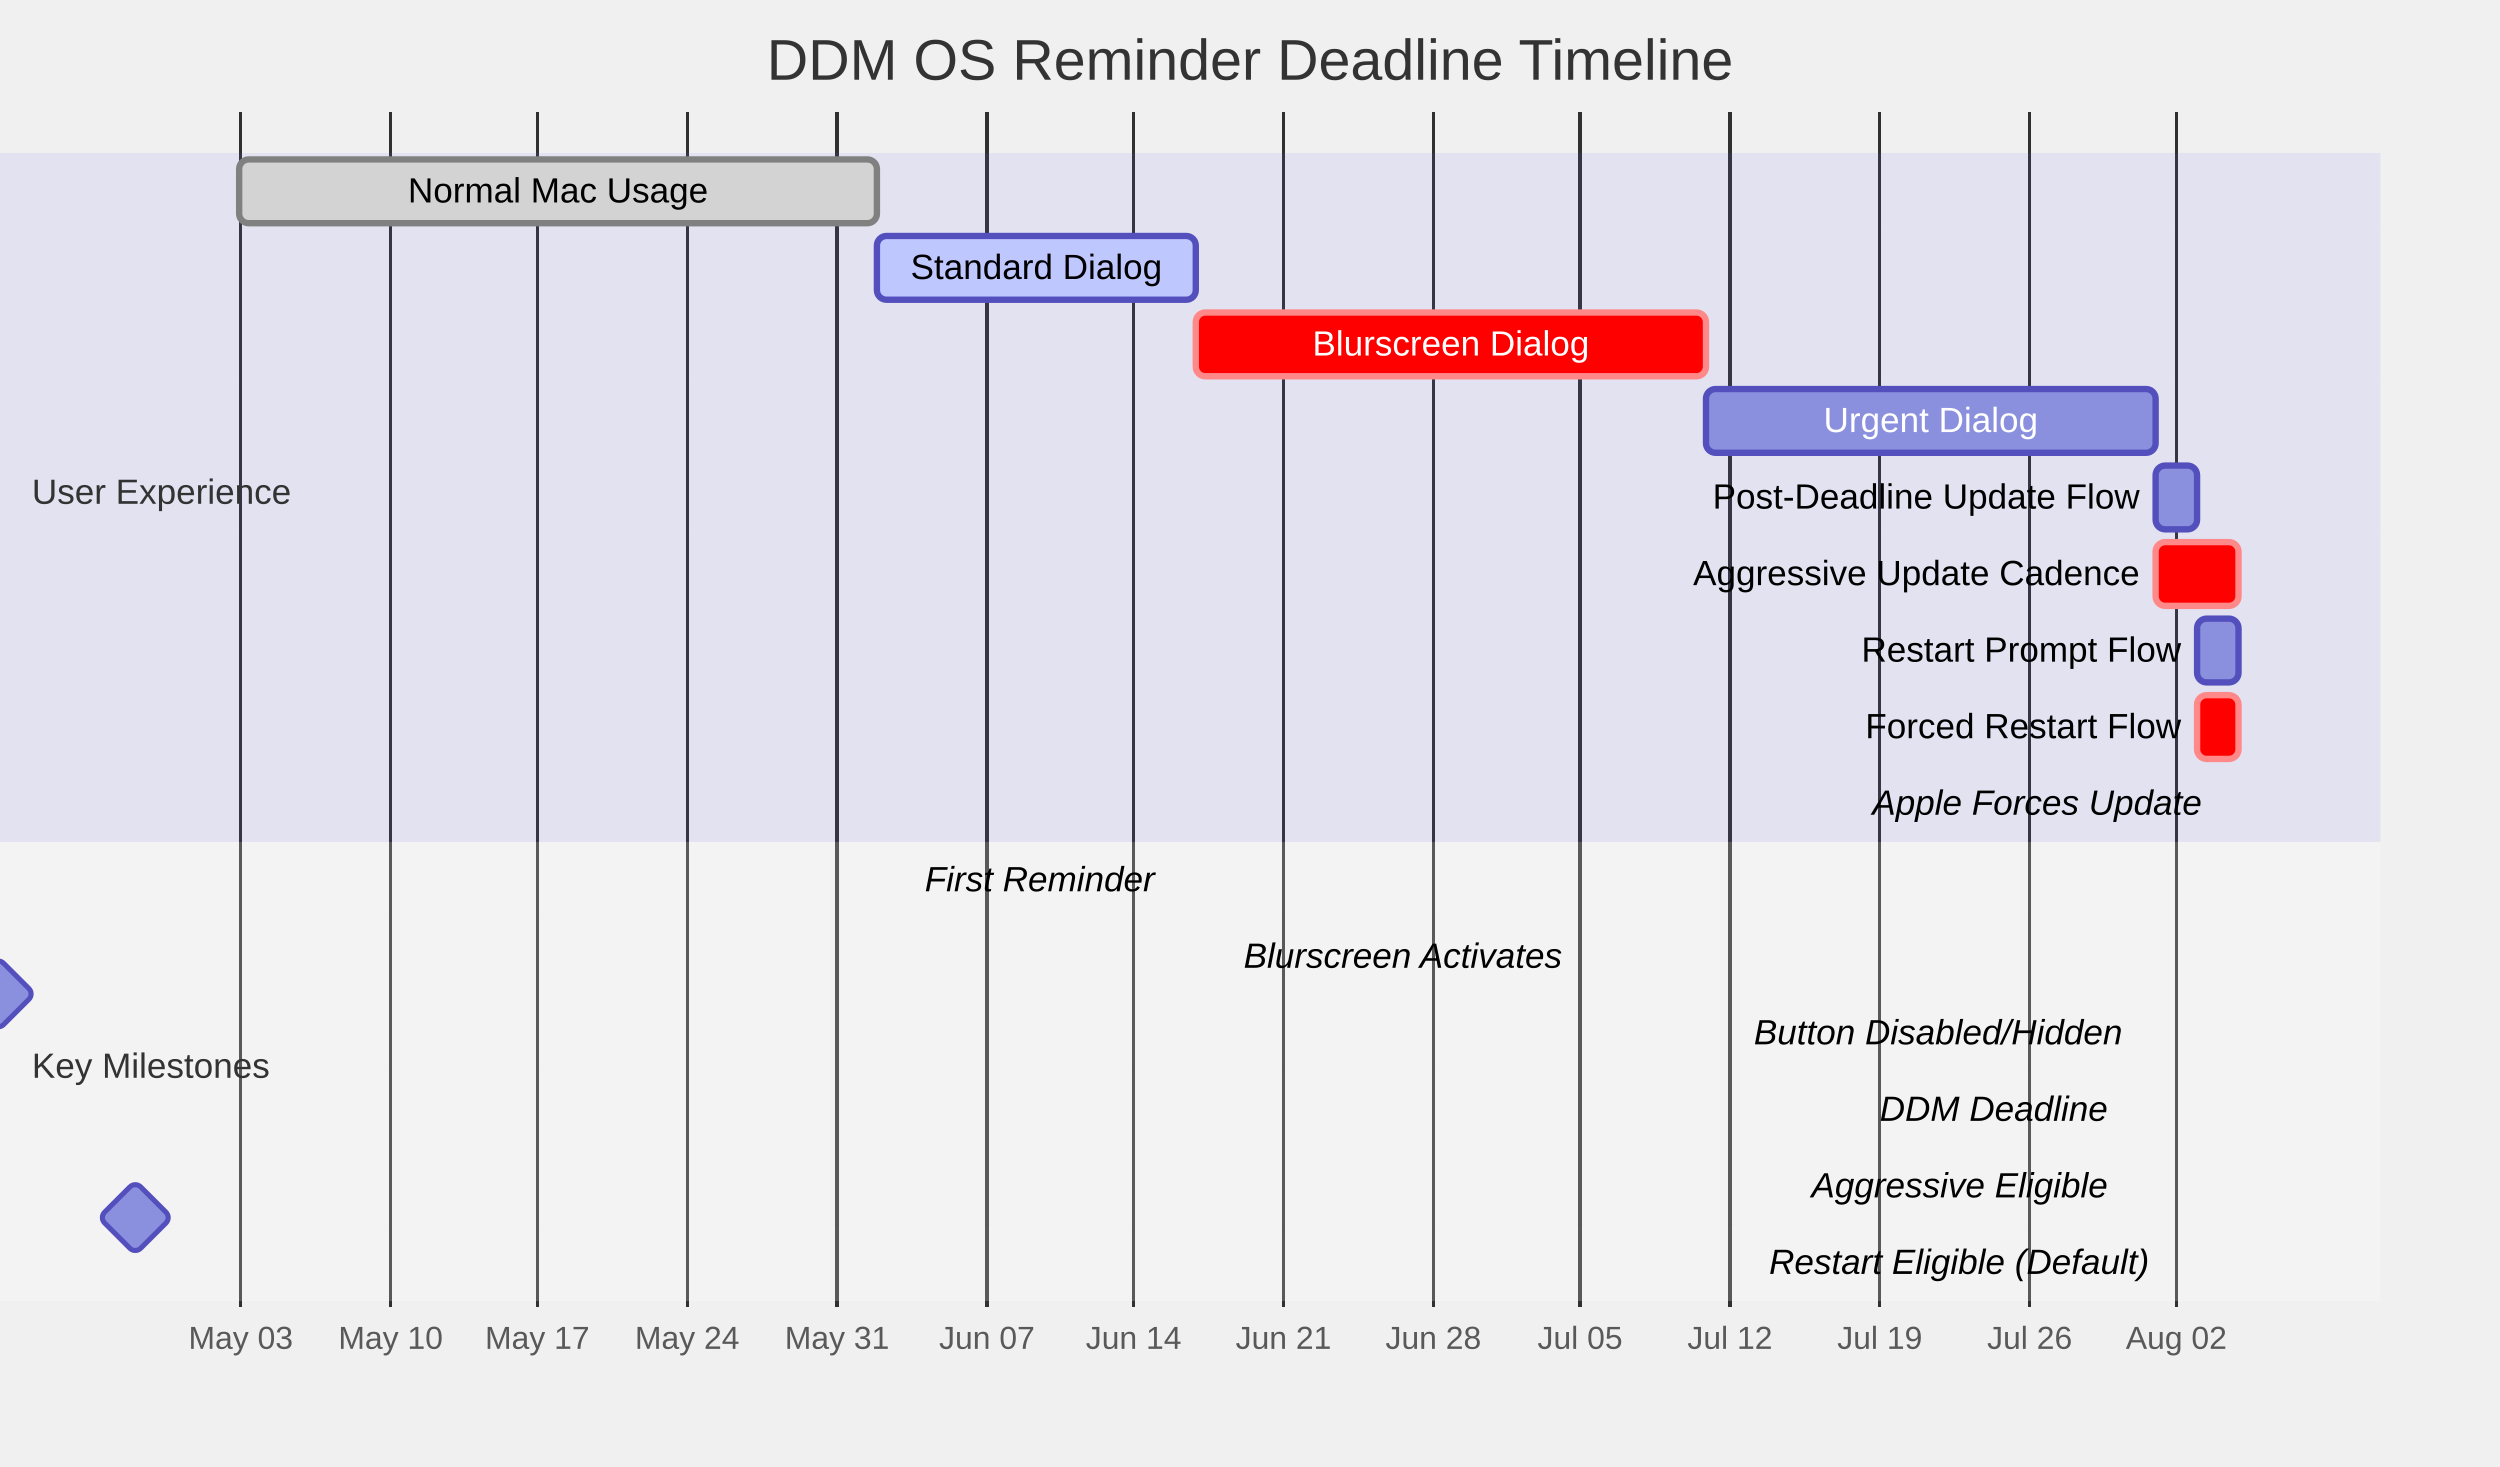
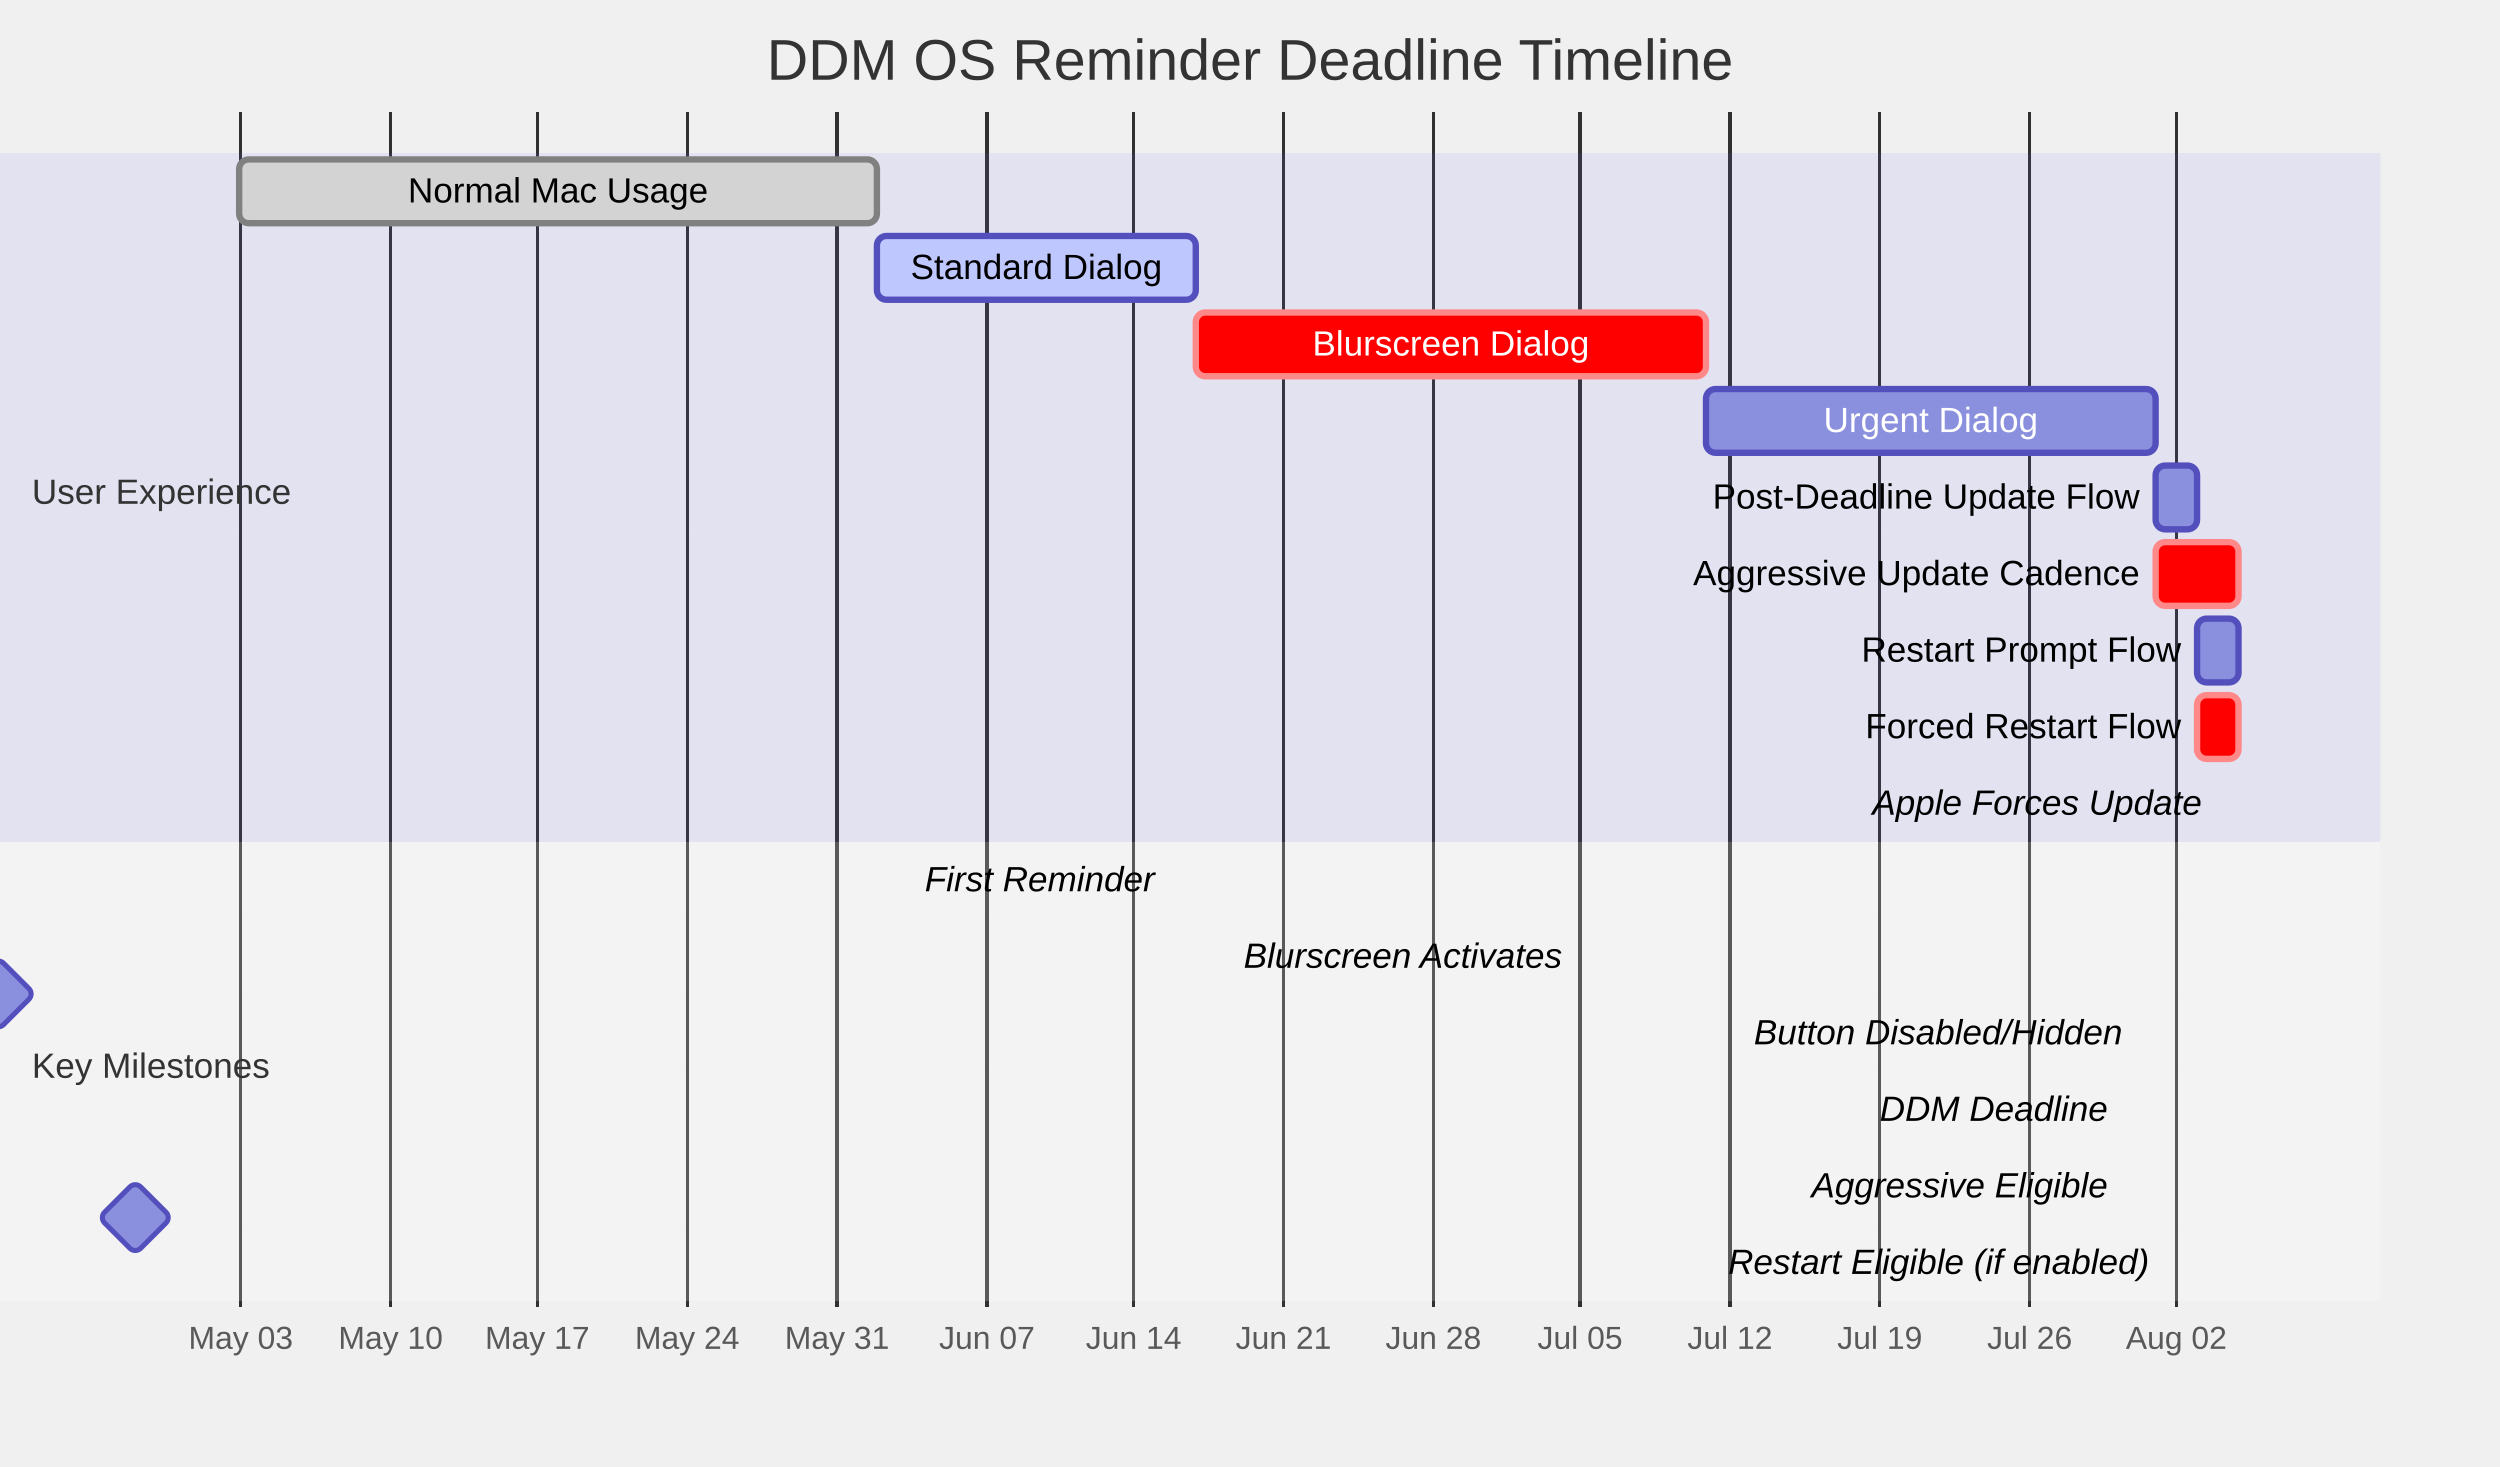
<svg xmlns="http://www.w3.org/2000/svg" id="my-svg" width="100%" viewBox="0 0 784 460" style="max-width: 784px; background-color: white;" role="graphics-document document" aria-roledescription="gantt">
  <style>#my-svg{font-family:"trebuchet ms",verdana,arial,sans-serif;font-size:16px;fill:#333;}@keyframes edge-animation-frame{from{stroke-dashoffset:0;}}@keyframes dash{to{stroke-dashoffset:0;}}#my-svg .edge-animation-slow{stroke-dasharray:9,5!important;stroke-dashoffset:900;animation:dash 50s linear infinite;stroke-linecap:round;}#my-svg .edge-animation-fast{stroke-dasharray:9,5!important;stroke-dashoffset:900;animation:dash 20s linear infinite;stroke-linecap:round;}#my-svg .error-icon{fill:#552222;}#my-svg .error-text{fill:#552222;stroke:#552222;}#my-svg .edge-thickness-normal{stroke-width:1px;}#my-svg .edge-thickness-thick{stroke-width:3.5px;}#my-svg .edge-pattern-solid{stroke-dasharray:0;}#my-svg .edge-thickness-invisible{stroke-width:0;fill:none;}#my-svg .edge-pattern-dashed{stroke-dasharray:3;}#my-svg .edge-pattern-dotted{stroke-dasharray:2;}#my-svg .marker{fill:#333333;stroke:#333333;}#my-svg .marker.cross{stroke:#333333;}#my-svg svg{font-family:"trebuchet ms",verdana,arial,sans-serif;font-size:16px;}#my-svg p{margin:0;}#my-svg .mermaid-main-font{font-family:"trebuchet ms",verdana,arial,sans-serif;}#my-svg .exclude-range{fill:#eeeeee;}#my-svg .section{stroke:none;opacity:0.2;}#my-svg .section0{fill:rgba(102, 102, 255, 0.49);}#my-svg .section2{fill:#fff400;}#my-svg .section1,#my-svg .section3{fill:white;opacity:0.2;}#my-svg .sectionTitle0{fill:#333;}#my-svg .sectionTitle1{fill:#333;}#my-svg .sectionTitle2{fill:#333;}#my-svg .sectionTitle3{fill:#333;}#my-svg .sectionTitle{text-anchor:start;font-family:"trebuchet ms",verdana,arial,sans-serif;}#my-svg .grid .tick{stroke:lightgrey;opacity:0.8;shape-rendering:crispEdges;}#my-svg .grid .tick text{font-family:"trebuchet ms",verdana,arial,sans-serif;fill:#333;}#my-svg .grid path{stroke-width:0;}#my-svg .today{fill:none;stroke:red;stroke-width:2px;}#my-svg .task{stroke-width:2;}#my-svg .taskText{text-anchor:middle;font-family:"trebuchet ms",verdana,arial,sans-serif;}#my-svg .taskTextOutsideRight{fill:black;text-anchor:start;font-family:"trebuchet ms",verdana,arial,sans-serif;}#my-svg .taskTextOutsideLeft{fill:black;text-anchor:end;}#my-svg .task.clickable{cursor:pointer;}#my-svg .taskText.clickable{cursor:pointer;fill:#003163!important;font-weight:bold;}#my-svg .taskTextOutsideLeft.clickable{cursor:pointer;fill:#003163!important;font-weight:bold;}#my-svg .taskTextOutsideRight.clickable{cursor:pointer;fill:#003163!important;font-weight:bold;}#my-svg .taskText0,#my-svg .taskText1,#my-svg .taskText2,#my-svg .taskText3{fill:white;}#my-svg .task0,#my-svg .task1,#my-svg .task2,#my-svg .task3{fill:#8a90dd;stroke:#534fbc;}#my-svg .taskTextOutside0,#my-svg .taskTextOutside2{fill:black;}#my-svg .taskTextOutside1,#my-svg .taskTextOutside3{fill:black;}#my-svg .active0,#my-svg .active1,#my-svg .active2,#my-svg .active3{fill:#bfc7ff;stroke:#534fbc;}#my-svg .activeText0,#my-svg .activeText1,#my-svg .activeText2,#my-svg .activeText3{fill:black!important;}#my-svg .done0,#my-svg .done1,#my-svg .done2,#my-svg .done3{stroke:grey;fill:lightgrey;stroke-width:2;}#my-svg .doneText0,#my-svg .doneText1,#my-svg .doneText2,#my-svg .doneText3{fill:black!important;}#my-svg .doneText0.taskTextOutsideLeft,#my-svg .doneText0.taskTextOutsideRight,#my-svg .doneText1.taskTextOutsideLeft,#my-svg .doneText1.taskTextOutsideRight,#my-svg .doneText2.taskTextOutsideLeft,#my-svg .doneText2.taskTextOutsideRight,#my-svg .doneText3.taskTextOutsideLeft,#my-svg .doneText3.taskTextOutsideRight{fill:black!important;}#my-svg .crit0,#my-svg .crit1,#my-svg .crit2,#my-svg .crit3{stroke:#ff8888;fill:red;stroke-width:2;}#my-svg .activeCrit0,#my-svg .activeCrit1,#my-svg .activeCrit2,#my-svg .activeCrit3{stroke:#ff8888;fill:#bfc7ff;stroke-width:2;}#my-svg .doneCrit0,#my-svg .doneCrit1,#my-svg .doneCrit2,#my-svg .doneCrit3{stroke:#ff8888;fill:lightgrey;stroke-width:2;cursor:pointer;shape-rendering:crispEdges;}#my-svg .milestone{transform:rotate(45deg) scale(0.8,0.8);}#my-svg .milestoneText{font-style:italic;}#my-svg .doneCritText0,#my-svg .doneCritText1,#my-svg .doneCritText2,#my-svg .doneCritText3{fill:black!important;}#my-svg .doneCritText0.taskTextOutsideLeft,#my-svg .doneCritText0.taskTextOutsideRight,#my-svg .doneCritText1.taskTextOutsideLeft,#my-svg .doneCritText1.taskTextOutsideRight,#my-svg .doneCritText2.taskTextOutsideLeft,#my-svg .doneCritText2.taskTextOutsideRight,#my-svg .doneCritText3.taskTextOutsideLeft,#my-svg .doneCritText3.taskTextOutsideRight{fill:black!important;}#my-svg .vert{stroke:navy;}#my-svg .vertText{font-size:15px;text-anchor:middle;fill:navy!important;}#my-svg .activeCritText0,#my-svg .activeCritText1,#my-svg .activeCritText2,#my-svg .activeCritText3{fill:black!important;}#my-svg .titleText{text-anchor:middle;font-size:18px;fill:#333;font-family:"trebuchet ms",verdana,arial,sans-serif;}#my-svg .node .neo-node{stroke:#9370DB;}#my-svg [data-look="neo"].node rect,#my-svg [data-look="neo"].cluster rect,#my-svg [data-look="neo"].node polygon{stroke:#9370DB;filter:drop-shadow(1px 2px 2px rgba(185, 185, 185, 1));}#my-svg [data-look="neo"].swimlane.cluster rect{filter:none;}#my-svg [data-look="neo"].node path{stroke:#9370DB;stroke-width:1px;}#my-svg [data-look="neo"].node .outer-path{filter:drop-shadow(1px 2px 2px rgba(185, 185, 185, 1));}#my-svg [data-look="neo"].node .neo-line path{stroke:#9370DB;filter:none;}#my-svg [data-look="neo"].node circle{stroke:#9370DB;filter:drop-shadow(1px 2px 2px rgba(185, 185, 185, 1));}#my-svg [data-look="neo"].node circle .state-start{fill:#000000;}#my-svg [data-look="neo"].icon-shape .icon{fill:#9370DB;filter:drop-shadow(1px 2px 2px rgba(185, 185, 185, 1));}#my-svg [data-look="neo"].icon-shape .icon-neo path{stroke:#9370DB;filter:drop-shadow(1px 2px 2px rgba(185, 185, 185, 1));}#my-svg :root{--mermaid-font-family:"trebuchet ms",verdana,arial,sans-serif;}</style>
  <g />
  <g class="grid" transform="translate(75, 410)" fill="none" font-size="10" font-family="sans-serif" text-anchor="middle">
    <path class="domain" stroke="currentColor" d="M0.5,-375V0.5H634.5V-375" />
    <g class="tick" opacity="1" transform="translate(0.5,0)">
      <line stroke="currentColor" y2="-375" />
      <text fill="#000" y="3" dy="1em" stroke="none" font-size="10" style="text-anchor: middle;">May 03</text>
    </g>
    <g class="tick" opacity="1" transform="translate(47.5,0)">
      <line stroke="currentColor" y2="-375" />
      <text fill="#000" y="3" dy="1em" stroke="none" font-size="10" style="text-anchor: middle;">May 10</text>
    </g>
    <g class="tick" opacity="1" transform="translate(93.5,0)">
      <line stroke="currentColor" y2="-375" />
      <text fill="#000" y="3" dy="1em" stroke="none" font-size="10" style="text-anchor: middle;">May 17</text>
    </g>
    <g class="tick" opacity="1" transform="translate(140.5,0)">
      <line stroke="currentColor" y2="-375" />
      <text fill="#000" y="3" dy="1em" stroke="none" font-size="10" style="text-anchor: middle;">May 24</text>
    </g>
    <g class="tick" opacity="1" transform="translate(187.5,0)">
      <line stroke="currentColor" y2="-375" />
      <text fill="#000" y="3" dy="1em" stroke="none" font-size="10" style="text-anchor: middle;">May 31</text>
    </g>
    <g class="tick" opacity="1" transform="translate(234.5,0)">
      <line stroke="currentColor" y2="-375" />
      <text fill="#000" y="3" dy="1em" stroke="none" font-size="10" style="text-anchor: middle;">Jun 07</text>
    </g>
    <g class="tick" opacity="1" transform="translate(280.5,0)">
      <line stroke="currentColor" y2="-375" />
      <text fill="#000" y="3" dy="1em" stroke="none" font-size="10" style="text-anchor: middle;">Jun 14</text>
    </g>
    <g class="tick" opacity="1" transform="translate(327.5,0)">
      <line stroke="currentColor" y2="-375" />
      <text fill="#000" y="3" dy="1em" stroke="none" font-size="10" style="text-anchor: middle;">Jun 21</text>
    </g>
    <g class="tick" opacity="1" transform="translate(374.5,0)">
      <line stroke="currentColor" y2="-375" />
      <text fill="#000" y="3" dy="1em" stroke="none" font-size="10" style="text-anchor: middle;">Jun 28</text>
    </g>
    <g class="tick" opacity="1" transform="translate(420.5,0)">
      <line stroke="currentColor" y2="-375" />
      <text fill="#000" y="3" dy="1em" stroke="none" font-size="10" style="text-anchor: middle;">Jul 05</text>
    </g>
    <g class="tick" opacity="1" transform="translate(467.5,0)">
      <line stroke="currentColor" y2="-375" />
      <text fill="#000" y="3" dy="1em" stroke="none" font-size="10" style="text-anchor: middle;">Jul 12</text>
    </g>
    <g class="tick" opacity="1" transform="translate(514.5,0)">
      <line stroke="currentColor" y2="-375" />
      <text fill="#000" y="3" dy="1em" stroke="none" font-size="10" style="text-anchor: middle;">Jul 19</text>
    </g>
    <g class="tick" opacity="1" transform="translate(561.5,0)">
      <line stroke="currentColor" y2="-375" />
      <text fill="#000" y="3" dy="1em" stroke="none" font-size="10" style="text-anchor: middle;">Jul 26</text>
    </g>
    <g class="tick" opacity="1" transform="translate(607.5,0)">
      <line stroke="currentColor" y2="-375" />
      <text fill="#000" y="3" dy="1em" stroke="none" font-size="10" style="text-anchor: middle;">Aug 02</text>
    </g>
  </g>
  <g>
    <rect x="0" y="48" width="746.5" height="24" class="section section0" />
    <rect x="0" y="72" width="746.5" height="24" class="section section0" />
    <rect x="0" y="264" width="746.5" height="24" class="section section1" />
    <rect x="0" y="96" width="746.5" height="24" class="section section0" />
    <rect x="0" y="288" width="746.5" height="24" class="section section1" />
    <rect x="0" y="120" width="746.5" height="24" class="section section0" />
    <rect x="0" y="312" width="746.5" height="24" class="section section1" />
    <rect x="0" y="144" width="746.5" height="24" class="section section0" />
    <rect x="0" y="168" width="746.5" height="24" class="section section0" />
    <rect x="0" y="336" width="746.5" height="24" class="section section1" />
    <rect x="0" y="360" width="746.5" height="24" class="section section1" />
    <rect x="0" y="192" width="746.5" height="24" class="section section0" />
    <rect x="0" y="216" width="746.5" height="24" class="section section0" />
    <rect x="0" y="384" width="746.5" height="24" class="section section1" />
    <rect x="0" y="240" width="746.5" height="24" class="section section0" />
  </g>
  <g>
    <rect id="my-svg-normal" rx="3" ry="3" x="75" y="50" width="200" height="20" transform-origin="175px 60px" class="task done0" />
    <rect id="my-svg-standard" rx="3" ry="3" x="275" y="74" width="100" height="20" transform-origin="325px 84px" class="task active0" />
    <rect id="my-svg-m1" rx="3" ry="3" x="265" y="266" width="20" height="20" transform-origin="275px 276px" class="task milestone  task1" />
    <rect id="my-svg-blur" rx="3" ry="3" x="375" y="98" width="160" height="20" transform-origin="455px 108px" class="task crit0" />
    <rect id="my-svg-m2" rx="3" ry="3" x="365" y="290" width="20" height="20" transform-origin="375px 300px" class="task milestone  task1" />
    <rect id="my-svg-urgent" rx="3" ry="3" x="535" y="122" width="141" height="20" transform-origin="605.5px 132px" class="task task0" />
    <rect id="my-svg-m3" rx="3" ry="3" x="525" y="314" width="20" height="20" transform-origin="535px 324px" class="task milestone  task1" />
    <rect id="my-svg-postupdate" rx="3" ry="3" x="676" y="146" width="13" height="20" transform-origin="682.5px 156px" class="task task0" />
    <rect id="my-svg-postagg" rx="3" ry="3" x="676" y="170" width="26" height="20" transform-origin="689px 180px" class="task crit0" />
    <rect id="my-svg-m4" rx="3" ry="3" x="666" y="338" width="20" height="20" transform-origin="676px 348px" class="task milestone  task1" />
    <rect id="my-svg-m4a" rx="3" ry="3" x="666" y="362" width="20" height="20" transform-origin="676px 372px" class="task milestone  task1" />
    <rect id="my-svg-postprompt" rx="3" ry="3" x="689" y="194" width="13" height="20" transform-origin="695.5px 204px" class="task task0" />
    <rect id="my-svg-postforce" rx="3" ry="3" x="689" y="218" width="13" height="20" transform-origin="695.5px 228px" class="task crit0" />
    <rect id="my-svg-m5" rx="3" ry="3" x="679" y="386" width="20" height="20" transform-origin="689px 396px" class="task milestone  task1" />
    <rect id="my-svg-force" rx="3" ry="3" x="695.5" y="242" width="20" height="20" transform-origin="705.5px 252px" class="task milestone  task0" />
    <text id="my-svg-normal-text" font-size="11" x="175" y="63.5" class="taskText taskText0  doneText0 width-89.90625">Normal Mac Usage            </text>
    <text id="my-svg-standard-text" font-size="11" x="325" y="87.5" class="taskText taskText0 activeText0 width-77.40625">Standard Dialog             </text>
    <text id="my-svg-m1-text" font-size="11" x="290" y="279.5" class="taskTextOutsideRight taskTextOutside1  milestoneText width-71.953125">First Reminder              </text>
    <text id="my-svg-blur-text" font-size="11" x="455" y="111.5" class="taskText taskText0  critText0 width-85.59375">Blurscreen Dialog           </text>
    <text id="my-svg-m2-text" font-size="11" x="390" y="303.5" class="taskTextOutsideRight taskTextOutside1  milestoneText width-100.0625">Blurscreen Activates        </text>
    <text id="my-svg-urgent-text" font-size="11" x="605.5" y="135.5" class="taskText taskText0  width-66.953125">Urgent Dialog               </text>
    <text id="my-svg-m3-text" font-size="11" x="550" y="327.5" class="taskTextOutsideRight taskTextOutside1  milestoneText width-118.171875">Button Disabled/Hidden      </text>
    <text id="my-svg-postupdate-text" font-size="11" x="671" y="159.5" class="taskTextOutsideLeft taskTextOutside0">Post-Deadline Update Flow   </text>
    <text id="my-svg-postagg-text" font-size="11" x="671" y="183.5" class="taskTextOutsideLeft taskTextOutside0  critText0">Aggressive Update Cadence   </text>
    <text id="my-svg-m4-text" font-size="11" x="661" y="351.5" class="taskTextOutsideLeft taskTextOutside1  milestoneText">DDM Deadline                </text>
    <text id="my-svg-m4a-text" font-size="11" x="661" y="375.5" class="taskTextOutsideLeft taskTextOutside1  milestoneText">Aggressive Eligible         </text>
    <text id="my-svg-postprompt-text" font-size="11" x="684" y="207.5" class="taskTextOutsideLeft taskTextOutside0">Restart Prompt Flow         </text>
    <text id="my-svg-postforce-text" font-size="11" x="684" y="231.5" class="taskTextOutsideLeft taskTextOutside0  critText0">Forced Restart Flow         </text>
-     <text id="my-svg-m5-text" font-size="11" x="674" y="399.5" class="taskTextOutsideLeft taskTextOutside1  milestoneText">Restart Eligible (Default)  </text>
+     <text id="my-svg-m5-text" font-size="11" x="674" y="399.5" class="taskTextOutsideLeft taskTextOutside1  milestoneText">Restart Eligible (if enabled) </text>
    <text id="my-svg-force-text" font-size="11" x="690.5" y="255.5" class="taskTextOutsideLeft taskTextOutside0  milestoneText">Apple Forces Update         </text>
  </g>
  <g>
    <text dy="0em" x="10" y="158" font-size="11" class="sectionTitle sectionTitle0">
      <tspan alignment-baseline="central" x="10">User Experience</tspan>
    </text>
    <text dy="0em" x="10" y="338" font-size="11" class="sectionTitle sectionTitle1">
      <tspan alignment-baseline="central" x="10">Key Milestones</tspan>
    </text>
  </g>
  <g class="today">
-     <line x1="1106" x2="1106" y1="25" y2="435" class="today" />
+     <line x1="1213" x2="1213" y1="25" y2="435" class="today" />
  </g>
  <text x="392" y="25" class="titleText">DDM OS Reminder Deadline Timeline</text>
</svg>
